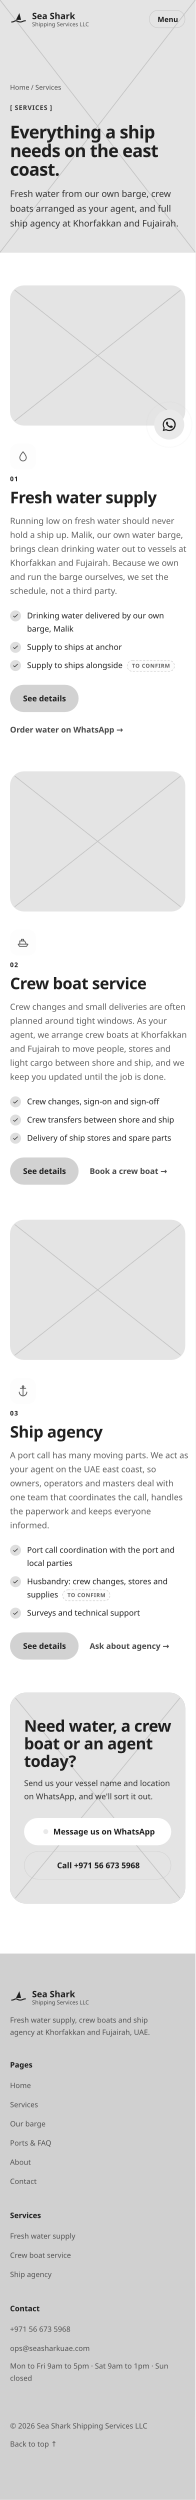
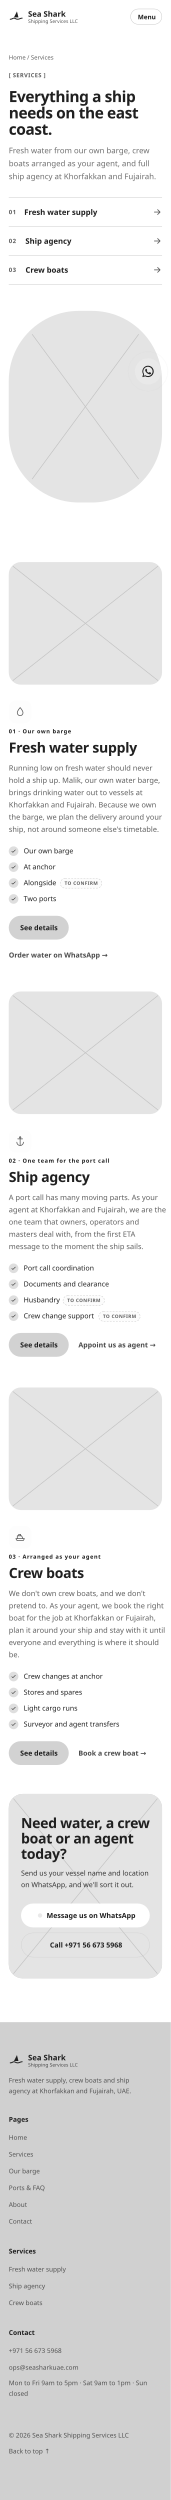
- <svg xmlns="http://www.w3.org/2000/svg" width="390" height="4993" viewBox="0 0 390 4993">
+ <svg xmlns="http://www.w3.org/2000/svg" width="390" height="5708" viewBox="0 0 390 5708">
  <defs />
-   <rect x="0" y="0" width="390" height="4993" fill="#ffffff" />
-   <rect x="0" y="0" width="390" height="4992.7" fill="#ffffff" />
-   <rect x="0" y="0" width="390" height="504" fill="#d4d4d4" />
-   <rect x="0" y="0" width="390" height="504" fill="#e4e4e4" />
-   <line x1="0" y1="0" x2="390" y2="504" stroke="#c2c2c2" stroke-width="1.5" />
-   <line x1="390" y1="0" x2="0" y2="504" stroke="#c2c2c2" stroke-width="1.5" />
-   <text x="20" y="179.3" font-family="Plus Jakarta Sans" font-size="13.6" font-weight="400" fill="#1f1f1f" fill-opacity="0.75">Home</text>
-   <text x="61.9" y="179.3" font-family="Plus Jakarta Sans" font-size="13.6" font-weight="400" fill="#1f1f1f" fill-opacity="0.75">/ Services</text>
-   <text x="20" y="219.7" font-family="Plus Jakarta Sans" font-size="13.1" font-weight="600" letter-spacing="0.8" fill="#1f1f1f" fill-opacity="0.85">[ SERVICES ]</text>
-   <text x="20" y="276.4" font-family="Plus Jakarta Sans" font-size="35.2" font-weight="600" letter-spacing="-0.9" fill="#1f1f1f">Everything a ship</text>
-   <text x="20" y="313.7" font-family="Plus Jakarta Sans" font-size="35.2" font-weight="600" letter-spacing="-0.9" fill="#1f1f1f">needs on the east</text>
-   <text x="20" y="351" font-family="Plus Jakarta Sans" font-size="35.2" font-weight="600" letter-spacing="-0.9" fill="#1f1f1f">coast.</text>
-   <text x="20" y="393.3" font-family="Plus Jakarta Sans" font-size="17.9" font-weight="400" fill="#1f1f1f" fill-opacity="0.9">Fresh water from our own barge, crew</text>
-   <text x="20" y="422.9" font-family="Plus Jakarta Sans" font-size="17.9" font-weight="400" fill="#1f1f1f" fill-opacity="0.9">boats arranged as your agent, and full</text>
-   <text x="20" y="452.4" font-family="Plus Jakarta Sans" font-size="17.9" font-weight="400" fill="#1f1f1f" fill-opacity="0.9">ship agency at Khorfakkan and Fujairah.</text>
-   <rect x="20" y="570" width="350" height="280" rx="28" fill="#e4e4e4" />
-   <line x1="29.3" y1="579.3" x2="360.7" y2="840.7" stroke="#c2c2c2" stroke-width="1.5" />
-   <line x1="360.7" y1="579.3" x2="29.3" y2="840.7" stroke="#c2c2c2" stroke-width="1.5" />
-   <rect x="20" y="886" width="52" height="52" rx="16" fill="#fdfdfd" />
-   <svg x="33" y="899" width="26" height="26" viewBox="0 0 24 24">
+   <rect x="0" y="0" width="390" height="5708" fill="#ffffff" />
+   <rect x="0" y="0" width="390" height="5708" fill="#ffffff" />
+   <text x="20" y="136" font-family="Plus Jakarta Sans" font-size="13.6" font-weight="400" fill="#606060">Home</text>
+   <text x="61.9" y="136" font-family="Plus Jakarta Sans" font-size="13.6" font-weight="400" fill="#606060">/ Services</text>
+   <text x="20" y="176.4" font-family="Plus Jakarta Sans" font-size="13.1" font-weight="600" letter-spacing="0.8" fill="#5c5c5c">[ SERVICES ]</text>
+   <text x="20" y="233.1" font-family="Plus Jakarta Sans" font-size="35.2" font-weight="600" letter-spacing="-0.9" fill="#202020">Everything a ship</text>
+   <text x="20" y="270.4" font-family="Plus Jakarta Sans" font-size="35.2" font-weight="600" letter-spacing="-0.9" fill="#202020">needs on the east</text>
+   <text x="20" y="307.7" font-family="Plus Jakarta Sans" font-size="35.2" font-weight="600" letter-spacing="-0.9" fill="#202020">coast.</text>
+   <text x="20" y="350" font-family="Plus Jakarta Sans" font-size="17.9" font-weight="400" fill="#606060" fill-opacity="0.9">Fresh water from our own barge, crew</text>
+   <text x="20" y="379.6" font-family="Plus Jakarta Sans" font-size="17.9" font-weight="400" fill="#606060" fill-opacity="0.9">boats arranged as your agent, and full</text>
+   <text x="20" y="409.1" font-family="Plus Jakarta Sans" font-size="17.9" font-weight="400" fill="#606060" fill-opacity="0.9">ship agency at Khorfakkan and Fujairah.</text>
+   <rect x="20" y="450.7" width="350" height="1" fill="#c7c7c7" />
+   <rect x="20" y="516.7" width="350" height="1" fill="#c7c7c7" />
+   <text x="55.3" y="490.7" font-family="Plus Jakarta Sans" font-size="17.6" font-weight="600" fill="#202020">Fresh water supply</text>
+   <text x="20" y="489" font-family="Plus Jakarta Sans" font-size="13.6" font-weight="700" letter-spacing="1.1" fill="#5c5c5c">01</text>
+   <svg x="348" y="473.2" width="22" height="22" viewBox="0 0 24 24">
+     <path d="M5 12h14M13 6l6 6-6 6" fill="none" stroke="#5c5c5c" stroke-width="2" stroke-linecap="round" stroke-linejoin="round" />
+   </svg>
+   <rect x="20" y="582.7" width="350" height="1" fill="#c7c7c7" />
+   <text x="57.9" y="556.7" font-family="Plus Jakarta Sans" font-size="17.6" font-weight="600" fill="#202020">Ship agency</text>
+   <text x="20" y="555" font-family="Plus Jakarta Sans" font-size="13.6" font-weight="700" letter-spacing="1.1" fill="#5c5c5c">02</text>
+   <svg x="348" y="539.2" width="22" height="22" viewBox="0 0 24 24">
+     <path d="M5 12h14M13 6l6 6-6 6" fill="none" stroke="#5c5c5c" stroke-width="2" stroke-linecap="round" stroke-linejoin="round" />
+   </svg>
+   <rect x="20" y="648.8" width="350" height="1" fill="#c7c7c7" />
+   <text x="58.1" y="622.7" font-family="Plus Jakarta Sans" font-size="17.6" font-weight="600" fill="#202020">Crew boats</text>
+   <text x="20" y="621" font-family="Plus Jakarta Sans" font-size="13.6" font-weight="700" letter-spacing="1.1" fill="#5c5c5c">03</text>
+   <svg x="348" y="605.2" width="22" height="22" viewBox="0 0 24 24">
+     <path d="M5 12h14M13 6l6 6-6 6" fill="none" stroke="#5c5c5c" stroke-width="2" stroke-linecap="round" stroke-linejoin="round" />
+   </svg>
+   <rect x="20" y="709.8" width="350" height="437.5" rx="160" fill="#e4e4e4" />
+   <line x1="73.3" y1="763.1" x2="316.7" y2="1093.9" stroke="#c2c2c2" stroke-width="1.5" />
+   <line x1="316.7" y1="763.1" x2="73.3" y2="1093.9" stroke="#c2c2c2" stroke-width="1.5" />
+   <rect x="20" y="1283.3" width="350" height="280" rx="28" fill="#e4e4e4" />
+   <line x1="29.3" y1="1292.6" x2="360.7" y2="1553.9" stroke="#c2c2c2" stroke-width="1.5" />
+   <line x1="360.7" y1="1292.6" x2="29.3" y2="1553.9" stroke="#c2c2c2" stroke-width="1.5" />
+   <rect x="20" y="1599.3" width="52" height="52" rx="16" fill="#fdfdfd" />
+   <svg x="33" y="1612.3" width="26" height="26" viewBox="0 0 24 24">
    <path d="M12 3s6 6.5 6 11a6 6 0 0 1-12 0c0-4.5 6-11 6-11z" fill="none" stroke="#5c5c5c" stroke-width="1.6" />
  </svg>
-   <text x="20" y="961" font-family="Plus Jakarta Sans" font-size="12.8" font-weight="600" letter-spacing="1.3" fill="#1f1f1f">01</text>
-   <text x="20" y="1005.1" font-family="Plus Jakarta Sans" font-size="32" font-weight="600" letter-spacing="-0.6" fill="#202020">Fresh water supply</text>
-   <text x="20" y="1046.3" font-family="Plus Jakarta Sans" font-size="17" font-weight="400" fill="#606060">Running low on fresh water should never</text>
-   <text x="20" y="1074.3" font-family="Plus Jakarta Sans" font-size="17" font-weight="400" fill="#606060">hold a ship up. Malik, our own water barge,</text>
-   <text x="20" y="1102.2" font-family="Plus Jakarta Sans" font-size="17" font-weight="400" fill="#606060">brings clean drinking water out to vessels at</text>
-   <text x="20" y="1130.2" font-family="Plus Jakarta Sans" font-size="17" font-weight="400" fill="#606060">Khorfakkan and Fujairah. Because we own</text>
-   <text x="20" y="1158.2" font-family="Plus Jakarta Sans" font-size="17" font-weight="400" fill="#606060">and run the barge ourselves, we set the</text>
-   <text x="20" y="1186.1" font-family="Plus Jakarta Sans" font-size="17" font-weight="400" fill="#606060">schedule, not a third party.</text>
-   <rect x="20" y="1219.1" width="22" height="22" rx="11" fill="#dedede" />
-   <svg x="24" y="1223.1" width="14" height="14" viewBox="0 0 24 24">
-     <path d="M5 12.5l4.2 4L19 7" fill="none" stroke="#1f1f1f" stroke-width="2" stroke-linecap="round" stroke-linejoin="round" />
-   </svg>
-   <text x="54" y="1235.1" font-family="Plus Jakarta Sans" font-size="16" font-weight="400" fill="#202020">Drinking water delivered by our own</text>
-   <text x="54" y="1261.5" font-family="Plus Jakarta Sans" font-size="16" font-weight="400" fill="#202020">barge, Malik</text>
-   <rect x="20" y="1281.9" width="22" height="22" rx="11" fill="#dedede" />
-   <svg x="24" y="1285.9" width="14" height="14" viewBox="0 0 24 24">
-     <path d="M5 12.5l4.2 4L19 7" fill="none" stroke="#1f1f1f" stroke-width="2" stroke-linecap="round" stroke-linejoin="round" />
-   </svg>
-   <text x="54" y="1297.9" font-family="Plus Jakarta Sans" font-size="16" font-weight="400" fill="#202020">Supply to ships at anchor</text>
-   <rect x="20" y="1318.3" width="22" height="22" rx="11" fill="#dedede" />
-   <svg x="24" y="1322.3" width="14" height="14" viewBox="0 0 24 24">
-     <path d="M5 12.5l4.2 4L19 7" fill="none" stroke="#1f1f1f" stroke-width="2" stroke-linecap="round" stroke-linejoin="round" />
-   </svg>
-   <rect x="253.5" y="1318.6" width="95.4" height="22.9" rx="11.4" fill="#f2f2f2" fill-opacity="0.22" />
-   <rect x="254" y="1319.1" width="94.4" height="21.9" rx="10.9" fill="none" stroke="#c7c7c7" stroke-width="1" stroke-dasharray="4 3" />
-   <text x="54" y="1334.3" font-family="Plus Jakarta Sans" font-size="16" font-weight="400" fill="#202020">Supply to ships alongside</text>
-   <text x="263.5" y="1333.6" font-family="Plus Jakarta Sans" font-size="10.9" font-weight="600" letter-spacing="0.7" fill="#606060">TO CONFIRM</text>
-   <rect x="20" y="1367.7" width="137" height="54.4" rx="27.2" fill="#d2d2d2" />
-   <text x="46" y="1400.7" font-family="Plus Jakarta Sans" font-size="16" font-weight="600" fill="#1f1f1f">See details</text>
-   <text x="20" y="1463.1" font-family="Plus Jakarta Sans" font-size="16" font-weight="600" fill="#4a4a4a">Order water on WhatsApp →</text>
-   <rect x="20" y="1540.5" width="350" height="280" rx="28" fill="#e4e4e4" />
-   <line x1="29.3" y1="1549.8" x2="360.7" y2="1811.1" stroke="#c2c2c2" stroke-width="1.5" />
-   <line x1="360.7" y1="1549.8" x2="29.3" y2="1811.1" stroke="#c2c2c2" stroke-width="1.5" />
-   <rect x="20" y="1856.5" width="52" height="52" rx="16" fill="#fdfdfd" />
-   <svg x="33" y="1869.5" width="26" height="26" viewBox="0 0 24 24">
-     <path d="M3 15h18l-2.5 4h-13zM6 15V9h9l3 6M9 9V6h4v3" fill="none" stroke="#5c5c5c" stroke-width="1.6" stroke-linejoin="round" />
-   </svg>
-   <text x="20" y="1931.5" font-family="Plus Jakarta Sans" font-size="12.8" font-weight="600" letter-spacing="1.3" fill="#1f1f1f">02</text>
-   <text x="20" y="1975.6" font-family="Plus Jakarta Sans" font-size="32" font-weight="600" letter-spacing="-0.6" fill="#202020">Crew boat service</text>
-   <text x="20" y="2016.8" font-family="Plus Jakarta Sans" font-size="17" font-weight="400" fill="#606060">Crew changes and small deliveries are often</text>
-   <text x="20" y="2044.7" font-family="Plus Jakarta Sans" font-size="17" font-weight="400" fill="#606060">planned around tight windows. As your</text>
-   <text x="20" y="2072.7" font-family="Plus Jakarta Sans" font-size="17" font-weight="400" fill="#606060">agent, we arrange crew boats at Khorfakkan</text>
-   <text x="20" y="2100.7" font-family="Plus Jakarta Sans" font-size="17" font-weight="400" fill="#606060">and Fujairah to move people, stores and</text>
-   <text x="20" y="2128.6" font-family="Plus Jakarta Sans" font-size="17" font-weight="400" fill="#606060">light cargo between shore and ship, and we</text>
-   <text x="20" y="2156.6" font-family="Plus Jakarta Sans" font-size="17" font-weight="400" fill="#606060">keep you updated until the job is done.</text>
-   <rect x="20" y="2189.6" width="22" height="22" rx="11" fill="#dedede" />
-   <svg x="24" y="2193.6" width="14" height="14" viewBox="0 0 24 24">
-     <path d="M5 12.5l4.2 4L19 7" fill="none" stroke="#1f1f1f" stroke-width="2" stroke-linecap="round" stroke-linejoin="round" />
-   </svg>
-   <text x="54" y="2205.6" font-family="Plus Jakarta Sans" font-size="16" font-weight="400" fill="#202020">Crew changes, sign-on and sign-off</text>
-   <rect x="20" y="2226" width="22" height="22" rx="11" fill="#dedede" />
-   <svg x="24" y="2230" width="14" height="14" viewBox="0 0 24 24">
-     <path d="M5 12.5l4.2 4L19 7" fill="none" stroke="#1f1f1f" stroke-width="2" stroke-linecap="round" stroke-linejoin="round" />
-   </svg>
-   <text x="54" y="2242" font-family="Plus Jakarta Sans" font-size="16" font-weight="400" fill="#202020">Crew transfers between shore and ship</text>
-   <rect x="20" y="2262.3" width="22" height="22" rx="11" fill="#dedede" />
-   <svg x="24" y="2266.3" width="14" height="14" viewBox="0 0 24 24">
-     <path d="M5 12.5l4.2 4L19 7" fill="none" stroke="#1f1f1f" stroke-width="2" stroke-linecap="round" stroke-linejoin="round" />
-   </svg>
-   <text x="54" y="2278.3" font-family="Plus Jakarta Sans" font-size="16" font-weight="400" fill="#202020">Delivery of ship stores and spare parts</text>
-   <rect x="20" y="2311.7" width="137" height="54.4" rx="27.2" fill="#d2d2d2" />
-   <text x="46" y="2344.7" font-family="Plus Jakarta Sans" font-size="16" font-weight="600" fill="#1f1f1f">See details</text>
-   <text x="179" y="2344.7" font-family="Plus Jakarta Sans" font-size="16" font-weight="600" fill="#4a4a4a">Book a crew boat →</text>
-   <rect x="20" y="2436.1" width="350" height="280" rx="28" fill="#e4e4e4" />
-   <line x1="29.3" y1="2445.5" x2="360.7" y2="2706.8" stroke="#c2c2c2" stroke-width="1.5" />
-   <line x1="360.7" y1="2445.5" x2="29.3" y2="2706.8" stroke="#c2c2c2" stroke-width="1.5" />
-   <rect x="20" y="2752.1" width="52" height="52" rx="16" fill="#fdfdfd" />
-   <svg x="33" y="2765.1" width="26" height="26" viewBox="0 0 24 24">
+   <text x="20" y="1674.3" font-family="Plus Jakarta Sans" font-size="12.8" font-weight="600" letter-spacing="1.3" fill="#1f1f1f">01 · Our own barge</text>
+   <text x="20" y="1718.4" font-family="Plus Jakarta Sans" font-size="32" font-weight="600" letter-spacing="-0.6" fill="#202020">Fresh water supply</text>
+   <text x="20" y="1759.5" font-family="Plus Jakarta Sans" font-size="17" font-weight="400" fill="#606060">Running low on fresh water should never</text>
+   <text x="20" y="1787.5" font-family="Plus Jakarta Sans" font-size="17" font-weight="400" fill="#606060">hold a ship up. Malik, our own water barge,</text>
+   <text x="20" y="1815.5" font-family="Plus Jakarta Sans" font-size="17" font-weight="400" fill="#606060">brings drinking water out to vessels at</text>
+   <text x="20" y="1843.5" font-family="Plus Jakarta Sans" font-size="17" font-weight="400" fill="#606060">Khorfakkan and Fujairah. Because we own</text>
+   <text x="20" y="1871.4" font-family="Plus Jakarta Sans" font-size="17" font-weight="400" fill="#606060">the barge, we plan the delivery around your</text>
+   <text x="20" y="1899.4" font-family="Plus Jakarta Sans" font-size="17" font-weight="400" fill="#606060">ship, not around someone else's timetable.</text>
+   <rect x="20" y="1932.4" width="22" height="22" rx="11" fill="#dedede" />
+   <svg x="24" y="1936.4" width="14" height="14" viewBox="0 0 24 24">
+     <path d="M5 12.5l4.2 4L19 7" fill="none" stroke="#1f1f1f" stroke-width="2" stroke-linecap="round" stroke-linejoin="round" />
+   </svg>
+   <text x="54" y="1948.4" font-family="Plus Jakarta Sans" font-size="16" font-weight="400" fill="#202020">Our own barge</text>
+   <rect x="20" y="1968.8" width="22" height="22" rx="11" fill="#dedede" />
+   <svg x="24" y="1972.8" width="14" height="14" viewBox="0 0 24 24">
+     <path d="M5 12.5l4.2 4L19 7" fill="none" stroke="#1f1f1f" stroke-width="2" stroke-linecap="round" stroke-linejoin="round" />
+   </svg>
+   <text x="54" y="1984.8" font-family="Plus Jakarta Sans" font-size="16" font-weight="400" fill="#202020">At anchor</text>
+   <rect x="20" y="2005.1" width="22" height="22" rx="11" fill="#dedede" />
+   <svg x="24" y="2009.1" width="14" height="14" viewBox="0 0 24 24">
+     <path d="M5 12.5l4.2 4L19 7" fill="none" stroke="#1f1f1f" stroke-width="2" stroke-linecap="round" stroke-linejoin="round" />
+   </svg>
+   <rect x="137.4" y="2005.4" width="95.4" height="22.9" rx="11.4" fill="#f2f2f2" fill-opacity="0.22" />
+   <rect x="137.9" y="2005.9" width="94.4" height="21.9" rx="10.9" fill="none" stroke="#c7c7c7" stroke-width="1" stroke-dasharray="4 3" />
+   <text x="54" y="2021.1" font-family="Plus Jakarta Sans" font-size="16" font-weight="400" fill="#202020">Alongside</text>
+   <text x="147.4" y="2020.4" font-family="Plus Jakarta Sans" font-size="10.9" font-weight="600" letter-spacing="0.7" fill="#606060">TO CONFIRM</text>
+   <rect x="20" y="2041.5" width="22" height="22" rx="11" fill="#dedede" />
+   <svg x="24" y="2045.5" width="14" height="14" viewBox="0 0 24 24">
+     <path d="M5 12.5l4.2 4L19 7" fill="none" stroke="#1f1f1f" stroke-width="2" stroke-linecap="round" stroke-linejoin="round" />
+   </svg>
+   <text x="54" y="2057.5" font-family="Plus Jakarta Sans" font-size="16" font-weight="400" fill="#202020">Two ports</text>
+   <rect x="20" y="2090.9" width="137" height="54.4" rx="27.2" fill="#d2d2d2" />
+   <text x="46" y="2123.9" font-family="Plus Jakarta Sans" font-size="16" font-weight="600" fill="#1f1f1f">See details</text>
+   <text x="20" y="2186.3" font-family="Plus Jakarta Sans" font-size="16" font-weight="600" fill="#4a4a4a">Order water on WhatsApp →</text>
+   <rect x="20" y="2263.7" width="350" height="280" rx="28" fill="#e4e4e4" />
+   <line x1="29.3" y1="2273" x2="360.7" y2="2534.4" stroke="#c2c2c2" stroke-width="1.5" />
+   <line x1="360.7" y1="2273" x2="29.3" y2="2534.4" stroke="#c2c2c2" stroke-width="1.5" />
+   <rect x="20" y="2579.7" width="52" height="52" rx="16" fill="#fdfdfd" />
+   <svg x="33" y="2592.7" width="26" height="26" viewBox="0 0 24 24">
    <path d="M12 3v15M7 7h10M5 14a7 7 0 0 0 14 0M12 18v3" fill="none" stroke="#5c5c5c" stroke-width="1.6" stroke-linecap="round" />
    <circle cx="12" cy="4" r="1.6" fill="none" stroke="#5c5c5c" stroke-width="1.6" />
  </svg>
-   <text x="20" y="2827.1" font-family="Plus Jakarta Sans" font-size="12.8" font-weight="600" letter-spacing="1.3" fill="#1f1f1f">03</text>
-   <text x="20" y="2871.2" font-family="Plus Jakarta Sans" font-size="32" font-weight="600" letter-spacing="-0.6" fill="#202020">Ship agency</text>
-   <text x="20" y="2912.4" font-family="Plus Jakarta Sans" font-size="17" font-weight="400" fill="#606060">A port call has many moving parts. We act as</text>
-   <text x="20" y="2940.4" font-family="Plus Jakarta Sans" font-size="17" font-weight="400" fill="#606060">your agent on the UAE east coast, so</text>
-   <text x="20" y="2968.4" font-family="Plus Jakarta Sans" font-size="17" font-weight="400" fill="#606060">owners, operators and masters deal with</text>
-   <text x="20" y="2996.3" font-family="Plus Jakarta Sans" font-size="17" font-weight="400" fill="#606060">one team that coordinates the call, handles</text>
-   <text x="20" y="3024.3" font-family="Plus Jakarta Sans" font-size="17" font-weight="400" fill="#606060">the paperwork and keeps everyone</text>
-   <text x="20" y="3052.3" font-family="Plus Jakarta Sans" font-size="17" font-weight="400" fill="#606060">informed.</text>
-   <rect x="20" y="3085.2" width="22" height="22" rx="11" fill="#dedede" />
-   <svg x="24" y="3089.2" width="14" height="14" viewBox="0 0 24 24">
-     <path d="M5 12.5l4.2 4L19 7" fill="none" stroke="#1f1f1f" stroke-width="2" stroke-linecap="round" stroke-linejoin="round" />
-   </svg>
-   <text x="54" y="3101.2" font-family="Plus Jakarta Sans" font-size="16" font-weight="400" fill="#202020">Port call coordination with the port and</text>
-   <text x="54" y="3127.6" font-family="Plus Jakarta Sans" font-size="16" font-weight="400" fill="#202020">local parties</text>
-   <rect x="20" y="3148" width="22" height="22" rx="11" fill="#dedede" />
-   <svg x="24" y="3152" width="14" height="14" viewBox="0 0 24 24">
-     <path d="M5 12.5l4.2 4L19 7" fill="none" stroke="#1f1f1f" stroke-width="2" stroke-linecap="round" stroke-linejoin="round" />
-   </svg>
-   <rect x="124.7" y="3174.7" width="95.4" height="22.9" rx="11.4" fill="#f2f2f2" fill-opacity="0.22" />
-   <rect x="125.2" y="3175.2" width="94.4" height="21.9" rx="10.9" fill="none" stroke="#c7c7c7" stroke-width="1" stroke-dasharray="4 3" />
-   <text x="54" y="3164" font-family="Plus Jakarta Sans" font-size="16" font-weight="400" fill="#202020">Husbandry: crew changes, stores and</text>
-   <text x="54" y="3190.4" font-family="Plus Jakarta Sans" font-size="16" font-weight="400" fill="#202020">supplies</text>
-   <text x="134.7" y="3189.7" font-family="Plus Jakarta Sans" font-size="10.9" font-weight="600" letter-spacing="0.7" fill="#606060">TO CONFIRM</text>
-   <rect x="20" y="3210.8" width="22" height="22" rx="11" fill="#dedede" />
-   <svg x="24" y="3214.8" width="14" height="14" viewBox="0 0 24 24">
-     <path d="M5 12.5l4.2 4L19 7" fill="none" stroke="#1f1f1f" stroke-width="2" stroke-linecap="round" stroke-linejoin="round" />
-   </svg>
-   <text x="54" y="3226.8" font-family="Plus Jakarta Sans" font-size="16" font-weight="400" fill="#202020">Surveys and technical support</text>
-   <rect x="20" y="3260.2" width="137" height="54.4" rx="27.2" fill="#d2d2d2" />
-   <text x="46" y="3293.2" font-family="Plus Jakarta Sans" font-size="16" font-weight="600" fill="#1f1f1f">See details</text>
-   <text x="179" y="3293.2" font-family="Plus Jakarta Sans" font-size="16" font-weight="600" fill="#4a4a4a">Ask about agency →</text>
-   <rect x="20" y="3380.6" width="350" height="421.1" rx="32" fill="#d4d4d4" />
-   <rect x="20" y="3380.6" width="350" height="421.1" rx="32" fill="#e4e4e4" />
-   <line x1="30.7" y1="3391.2" x2="359.3" y2="3791" stroke="#c2c2c2" stroke-width="1.5" />
-   <line x1="359.3" y1="3391.2" x2="30.7" y2="3791" stroke="#c2c2c2" stroke-width="1.5" />
-   <text x="48" y="3458.6" font-family="Plus Jakarta Sans" font-size="32" font-weight="600" letter-spacing="-0.6" fill="#1f1f1f">Need water, a crew</text>
-   <text x="48" y="3493.8" font-family="Plus Jakarta Sans" font-size="32" font-weight="600" letter-spacing="-0.6" fill="#1f1f1f">boat or an agent</text>
-   <text x="48" y="3529" font-family="Plus Jakarta Sans" font-size="32" font-weight="600" letter-spacing="-0.6" fill="#1f1f1f">today?</text>
-   <text x="48" y="3567.1" font-family="Plus Jakarta Sans" font-size="16" font-weight="400" fill="#1f1f1f" fill-opacity="0.88">Send us your vessel name and location</text>
-   <text x="48" y="3593.5" font-family="Plus Jakarta Sans" font-size="16" font-weight="400" fill="#1f1f1f" fill-opacity="0.88">on WhatsApp, and we'll sort it out.</text>
-   <rect x="48" y="3630.9" width="294" height="54.4" rx="27.2" fill="#ffffff" />
-   <rect x="86.4" y="3653.1" width="10" height="10" rx="5" fill="#e9e9e9" />
-   <text x="106.4" y="3663.9" font-family="Plus Jakarta Sans" font-size="16" font-weight="600" fill="#202020">Message us on WhatsApp</text>
-   <rect x="48.5" y="3697.8" width="293" height="55.4" rx="27.7" fill="none" stroke="#c7c7c7" stroke-width="1" stroke-opacity="0.6" />
-   <text x="113.9" y="3731.3" font-family="Plus Jakarta Sans" font-size="16" font-weight="600" fill="#1f1f1f">Call +971 56 673 5968</text>
-   <rect x="0" y="3901.7" width="390" height="1091" fill="#d0d0d0" />
-   <rect x="20" y="4807.2" width="350" height="1" fill="#c7c7c7" fill-opacity="0.12" />
-   <svg x="20" y="3971.7" width="34" height="34" viewBox="0 0 40 40">
+   <text x="20" y="2654.7" font-family="Plus Jakarta Sans" font-size="12.8" font-weight="600" letter-spacing="1.3" fill="#1f1f1f">02 · One team for the port call</text>
+   <text x="20" y="2698.8" font-family="Plus Jakarta Sans" font-size="32" font-weight="600" letter-spacing="-0.6" fill="#202020">Ship agency</text>
+   <text x="20" y="2740" font-family="Plus Jakarta Sans" font-size="17" font-weight="400" fill="#606060">A port call has many moving parts. As your</text>
+   <text x="20" y="2768" font-family="Plus Jakarta Sans" font-size="17" font-weight="400" fill="#606060">agent at Khorfakkan and Fujairah, we are the</text>
+   <text x="20" y="2795.9" font-family="Plus Jakarta Sans" font-size="17" font-weight="400" fill="#606060">one team that owners, operators and</text>
+   <text x="20" y="2823.9" font-family="Plus Jakarta Sans" font-size="17" font-weight="400" fill="#606060">masters deal with, from the first ETA</text>
+   <text x="20" y="2851.9" font-family="Plus Jakarta Sans" font-size="17" font-weight="400" fill="#606060">message to the moment the ship sails.</text>
+   <rect x="20" y="2884.8" width="22" height="22" rx="11" fill="#dedede" />
+   <svg x="24" y="2888.8" width="14" height="14" viewBox="0 0 24 24">
+     <path d="M5 12.5l4.2 4L19 7" fill="none" stroke="#1f1f1f" stroke-width="2" stroke-linecap="round" stroke-linejoin="round" />
+   </svg>
+   <text x="54" y="2900.8" font-family="Plus Jakarta Sans" font-size="16" font-weight="400" fill="#202020">Port call coordination</text>
+   <rect x="20" y="2921.2" width="22" height="22" rx="11" fill="#dedede" />
+   <svg x="24" y="2925.2" width="14" height="14" viewBox="0 0 24 24">
+     <path d="M5 12.5l4.2 4L19 7" fill="none" stroke="#1f1f1f" stroke-width="2" stroke-linecap="round" stroke-linejoin="round" />
+   </svg>
+   <text x="54" y="2937.2" font-family="Plus Jakarta Sans" font-size="16" font-weight="400" fill="#202020">Documents and clearance</text>
+   <rect x="20" y="2957.6" width="22" height="22" rx="11" fill="#dedede" />
+   <svg x="24" y="2961.6" width="14" height="14" viewBox="0 0 24 24">
+     <path d="M5 12.5l4.2 4L19 7" fill="none" stroke="#1f1f1f" stroke-width="2" stroke-linecap="round" stroke-linejoin="round" />
+   </svg>
+   <rect x="143.5" y="2957.9" width="95.4" height="22.9" rx="11.4" fill="#f2f2f2" fill-opacity="0.22" />
+   <rect x="144" y="2958.4" width="94.4" height="21.9" rx="10.9" fill="none" stroke="#c7c7c7" stroke-width="1" stroke-dasharray="4 3" />
+   <text x="54" y="2973.6" font-family="Plus Jakarta Sans" font-size="16" font-weight="400" fill="#202020">Husbandry</text>
+   <text x="153.5" y="2972.9" font-family="Plus Jakarta Sans" font-size="10.9" font-weight="600" letter-spacing="0.7" fill="#606060">TO CONFIRM</text>
+   <rect x="20" y="2994" width="22" height="22" rx="11" fill="#dedede" />
+   <svg x="24" y="2998" width="14" height="14" viewBox="0 0 24 24">
+     <path d="M5 12.5l4.2 4L19 7" fill="none" stroke="#1f1f1f" stroke-width="2" stroke-linecap="round" stroke-linejoin="round" />
+   </svg>
+   <rect x="225" y="2994.3" width="95.4" height="22.9" rx="11.4" fill="#f2f2f2" fill-opacity="0.22" />
+   <rect x="225.5" y="2994.8" width="94.4" height="21.9" rx="10.9" fill="none" stroke="#c7c7c7" stroke-width="1" stroke-dasharray="4 3" />
+   <text x="54" y="3010" font-family="Plus Jakarta Sans" font-size="16" font-weight="400" fill="#202020">Crew change support</text>
+   <text x="235" y="3009.3" font-family="Plus Jakarta Sans" font-size="10.9" font-weight="600" letter-spacing="0.7" fill="#606060">TO CONFIRM</text>
+   <rect x="20" y="3043.4" width="137" height="54.4" rx="27.2" fill="#d2d2d2" />
+   <text x="46" y="3076.4" font-family="Plus Jakarta Sans" font-size="16" font-weight="600" fill="#1f1f1f">See details</text>
+   <text x="179" y="3076.4" font-family="Plus Jakarta Sans" font-size="16" font-weight="600" fill="#4a4a4a">Appoint us as agent →</text>
+   <rect x="20" y="3167.8" width="350" height="280" rx="28" fill="#e4e4e4" />
+   <line x1="29.3" y1="3177.1" x2="360.7" y2="3438.5" stroke="#c2c2c2" stroke-width="1.5" />
+   <line x1="360.7" y1="3177.1" x2="29.3" y2="3438.5" stroke="#c2c2c2" stroke-width="1.5" />
+   <rect x="20" y="3483.8" width="52" height="52" rx="16" fill="#fdfdfd" />
+   <svg x="33" y="3496.8" width="26" height="26" viewBox="0 0 24 24">
+     <path d="M3 15h18l-2.5 4h-13zM6 15V9h9l3 6M9 9V6h4v3" fill="none" stroke="#5c5c5c" stroke-width="1.6" stroke-linejoin="round" />
+   </svg>
+   <text x="20" y="3558.8" font-family="Plus Jakarta Sans" font-size="12.8" font-weight="600" letter-spacing="1.3" fill="#1f1f1f">03 · Arranged as your agent</text>
+   <text x="20" y="3602.9" font-family="Plus Jakarta Sans" font-size="32" font-weight="600" letter-spacing="-0.6" fill="#202020">Crew boats</text>
+   <text x="20" y="3644.1" font-family="Plus Jakarta Sans" font-size="17" font-weight="400" fill="#606060">We don't own crew boats, and we don't</text>
+   <text x="20" y="3672.1" font-family="Plus Jakarta Sans" font-size="17" font-weight="400" fill="#606060">pretend to. As your agent, we book the right</text>
+   <text x="20" y="3700" font-family="Plus Jakarta Sans" font-size="17" font-weight="400" fill="#606060">boat for the job at Khorfakkan or Fujairah,</text>
+   <text x="20" y="3728" font-family="Plus Jakarta Sans" font-size="17" font-weight="400" fill="#606060">plan it around your ship and stay with it until</text>
+   <text x="20" y="3756" font-family="Plus Jakarta Sans" font-size="17" font-weight="400" fill="#606060">everyone and everything is where it should</text>
+   <text x="20" y="3783.9" font-family="Plus Jakarta Sans" font-size="17" font-weight="400" fill="#606060">be.</text>
+   <rect x="20" y="3816.9" width="22" height="22" rx="11" fill="#dedede" />
+   <svg x="24" y="3820.9" width="14" height="14" viewBox="0 0 24 24">
+     <path d="M5 12.5l4.2 4L19 7" fill="none" stroke="#1f1f1f" stroke-width="2" stroke-linecap="round" stroke-linejoin="round" />
+   </svg>
+   <text x="54" y="3832.9" font-family="Plus Jakarta Sans" font-size="16" font-weight="400" fill="#202020">Crew changes at anchor</text>
+   <rect x="20" y="3853.3" width="22" height="22" rx="11" fill="#dedede" />
+   <svg x="24" y="3857.3" width="14" height="14" viewBox="0 0 24 24">
+     <path d="M5 12.5l4.2 4L19 7" fill="none" stroke="#1f1f1f" stroke-width="2" stroke-linecap="round" stroke-linejoin="round" />
+   </svg>
+   <text x="54" y="3869.3" font-family="Plus Jakarta Sans" font-size="16" font-weight="400" fill="#202020">Stores and spares</text>
+   <rect x="20" y="3889.7" width="22" height="22" rx="11" fill="#dedede" />
+   <svg x="24" y="3893.7" width="14" height="14" viewBox="0 0 24 24">
+     <path d="M5 12.5l4.2 4L19 7" fill="none" stroke="#1f1f1f" stroke-width="2" stroke-linecap="round" stroke-linejoin="round" />
+   </svg>
+   <text x="54" y="3905.7" font-family="Plus Jakarta Sans" font-size="16" font-weight="400" fill="#202020">Light cargo runs</text>
+   <rect x="20" y="3926.1" width="22" height="22" rx="11" fill="#dedede" />
+   <svg x="24" y="3930.1" width="14" height="14" viewBox="0 0 24 24">
+     <path d="M5 12.5l4.2 4L19 7" fill="none" stroke="#1f1f1f" stroke-width="2" stroke-linecap="round" stroke-linejoin="round" />
+   </svg>
+   <text x="54" y="3942.1" font-family="Plus Jakarta Sans" font-size="16" font-weight="400" fill="#202020">Surveyor and agent transfers</text>
+   <rect x="20" y="3975.5" width="137" height="54.4" rx="27.2" fill="#d2d2d2" />
+   <text x="46" y="4008.5" font-family="Plus Jakarta Sans" font-size="16" font-weight="600" fill="#1f1f1f">See details</text>
+   <text x="179" y="4008.5" font-family="Plus Jakarta Sans" font-size="16" font-weight="600" fill="#4a4a4a">Book a crew boat →</text>
+   <rect x="20" y="4095.9" width="350" height="421.1" rx="32" fill="#d4d4d4" />
+   <rect x="20" y="4095.9" width="350" height="421.1" rx="32" fill="#e4e4e4" />
+   <line x1="30.7" y1="4106.5" x2="359.3" y2="4506.3" stroke="#c2c2c2" stroke-width="1.5" />
+   <line x1="359.3" y1="4106.5" x2="30.7" y2="4506.3" stroke="#c2c2c2" stroke-width="1.5" />
+   <text x="48" y="4173.9" font-family="Plus Jakarta Sans" font-size="32" font-weight="600" letter-spacing="-0.6" fill="#1f1f1f">Need water, a crew</text>
+   <text x="48" y="4209" font-family="Plus Jakarta Sans" font-size="32" font-weight="600" letter-spacing="-0.6" fill="#1f1f1f">boat or an agent</text>
+   <text x="48" y="4244.2" font-family="Plus Jakarta Sans" font-size="32" font-weight="600" letter-spacing="-0.6" fill="#1f1f1f">today?</text>
+   <text x="48" y="4282.4" font-family="Plus Jakarta Sans" font-size="16" font-weight="400" fill="#1f1f1f" fill-opacity="0.88">Send us your vessel name and location</text>
+   <text x="48" y="4308.8" font-family="Plus Jakarta Sans" font-size="16" font-weight="400" fill="#1f1f1f" fill-opacity="0.88">on WhatsApp, and we'll sort it out.</text>
+   <rect x="48" y="4346.2" width="294" height="54.4" rx="27.2" fill="#ffffff" />
+   <rect x="86.4" y="4368.4" width="10" height="10" rx="5" fill="#e9e9e9" />
+   <text x="106.4" y="4379.2" font-family="Plus Jakarta Sans" font-size="16" font-weight="600" fill="#202020">Message us on WhatsApp</text>
+   <rect x="48.5" y="4413.1" width="293" height="55.4" rx="27.7" fill="none" stroke="#c7c7c7" stroke-width="1" stroke-opacity="0.6" />
+   <text x="113.9" y="4446.6" font-family="Plus Jakarta Sans" font-size="16" font-weight="600" fill="#1f1f1f">Call +971 56 673 5968</text>
+   <rect x="0" y="4617" width="390" height="1091" fill="#d0d0d0" />
+   <rect x="20" y="5522.4" width="350" height="1" fill="#c7c7c7" fill-opacity="0.12" />
+   <svg x="20" y="4687" width="34" height="34" viewBox="0 0 40 40">
    <path d="M4 27c5 0 7-3 10-3s5 3 10 3 7-3 12-3" fill="none" stroke="#1f1f1f" stroke-width="2.6" stroke-linecap="round" />
    <path d="M14 22 22 6l4 16z" fill="#1f1f1f" />
  </svg>
-   <text x="64" y="3988.9" font-family="Plus Jakarta Sans" font-size="17.6" font-weight="700" fill="#1f1f1f">Sea Shark</text>
-   <text x="64" y="4003.2" font-family="Plus Jakarta Sans" font-size="11.2" font-weight="500" fill="#1f1f1f" fill-opacity="0.75">Shipping Services LLC</text>
-   <text x="20" y="4039.7" font-family="Plus Jakarta Sans" font-size="14.7" font-weight="400" fill="#1f1f1f" fill-opacity="0.7">Fresh water supply, crew boats and ship</text>
-   <text x="20" y="4064" font-family="Plus Jakarta Sans" font-size="14.7" font-weight="400" fill="#1f1f1f" fill-opacity="0.7">agency at Khorfakkan and Fujairah, UAE.</text>
-   <text x="20" y="4129.3" font-family="Plus Jakarta Sans" font-size="15.2" font-weight="700" fill="#1f1f1f">Pages</text>
-   <text x="20" y="4170.3" font-family="Plus Jakarta Sans" font-size="14.7" font-weight="400" fill="#1f1f1f" fill-opacity="0.7">Home</text>
-   <text x="20" y="4208.6" font-family="Plus Jakarta Sans" font-size="14.7" font-weight="400" fill="#1f1f1f" fill-opacity="0.7">Services</text>
-   <text x="20" y="4246.9" font-family="Plus Jakarta Sans" font-size="14.7" font-weight="400" fill="#1f1f1f" fill-opacity="0.7">Our barge</text>
-   <text x="20" y="4285.2" font-family="Plus Jakarta Sans" font-size="14.7" font-weight="400" fill="#1f1f1f" fill-opacity="0.7">Ports &amp; FAQ</text>
-   <text x="20" y="4323.5" font-family="Plus Jakarta Sans" font-size="14.7" font-weight="400" fill="#1f1f1f" fill-opacity="0.7">About</text>
-   <text x="20" y="4361.8" font-family="Plus Jakarta Sans" font-size="14.7" font-weight="400" fill="#1f1f1f" fill-opacity="0.7">Contact</text>
-   <text x="20" y="4430" font-family="Plus Jakarta Sans" font-size="15.2" font-weight="700" fill="#1f1f1f">Services</text>
-   <text x="20" y="4471.1" font-family="Plus Jakarta Sans" font-size="14.7" font-weight="400" fill="#1f1f1f" fill-opacity="0.7">Fresh water supply</text>
-   <text x="20" y="4509.4" font-family="Plus Jakarta Sans" font-size="14.7" font-weight="400" fill="#1f1f1f" fill-opacity="0.7">Crew boat service</text>
-   <text x="20" y="4547.7" font-family="Plus Jakarta Sans" font-size="14.7" font-weight="400" fill="#1f1f1f" fill-opacity="0.7">Ship agency</text>
-   <text x="20" y="4616" font-family="Plus Jakarta Sans" font-size="15.2" font-weight="700" fill="#1f1f1f">Contact</text>
-   <text x="20" y="4657" font-family="Plus Jakarta Sans" font-size="14.7" font-weight="400" fill="#1f1f1f" fill-opacity="0.7">+971 56 673 5968</text>
-   <text x="20" y="4695.3" font-family="Plus Jakarta Sans" font-size="14.7" font-weight="400" fill="#1f1f1f" fill-opacity="0.7">ops@seasharkuae.com</text>
-   <text x="20" y="4730.6" font-family="Plus Jakarta Sans" font-size="14.7" font-weight="400" fill="#1f1f1f" fill-opacity="0.7">Mon to Fri 9am to 5pm · Sat 9am to 1pm · Sun</text>
-   <text x="20" y="4754.9" font-family="Plus Jakarta Sans" font-size="14.7" font-weight="400" fill="#1f1f1f" fill-opacity="0.7">closed</text>
-   <text x="20" y="4850.2" font-family="Plus Jakarta Sans" font-size="14.7" font-weight="400" fill="#1f1f1f" fill-opacity="0.7">© 2026 Sea Shark Shipping Services LLC</text>
-   <text x="20" y="4886.4" font-family="Plus Jakarta Sans" font-size="14.7" font-weight="400" fill="#1f1f1f" fill-opacity="0.7">Back to top ↑</text>
+   <text x="64" y="4704.2" font-family="Plus Jakarta Sans" font-size="17.6" font-weight="700" fill="#1f1f1f">Sea Shark</text>
+   <text x="64" y="4718.5" font-family="Plus Jakarta Sans" font-size="11.2" font-weight="500" fill="#1f1f1f" fill-opacity="0.75">Shipping Services LLC</text>
+   <text x="20" y="4755" font-family="Plus Jakarta Sans" font-size="14.7" font-weight="400" fill="#1f1f1f" fill-opacity="0.7">Fresh water supply, crew boats and ship</text>
+   <text x="20" y="4779.3" font-family="Plus Jakarta Sans" font-size="14.7" font-weight="400" fill="#1f1f1f" fill-opacity="0.7">agency at Khorfakkan and Fujairah, UAE.</text>
+   <text x="20" y="4844.5" font-family="Plus Jakarta Sans" font-size="15.2" font-weight="700" fill="#1f1f1f">Pages</text>
+   <text x="20" y="4885.6" font-family="Plus Jakarta Sans" font-size="14.7" font-weight="400" fill="#1f1f1f" fill-opacity="0.7">Home</text>
+   <text x="20" y="4923.9" font-family="Plus Jakarta Sans" font-size="14.7" font-weight="400" fill="#1f1f1f" fill-opacity="0.7">Services</text>
+   <text x="20" y="4962.2" font-family="Plus Jakarta Sans" font-size="14.7" font-weight="400" fill="#1f1f1f" fill-opacity="0.7">Our barge</text>
+   <text x="20" y="5000.5" font-family="Plus Jakarta Sans" font-size="14.7" font-weight="400" fill="#1f1f1f" fill-opacity="0.7">Ports &amp; FAQ</text>
+   <text x="20" y="5038.8" font-family="Plus Jakarta Sans" font-size="14.7" font-weight="400" fill="#1f1f1f" fill-opacity="0.7">About</text>
+   <text x="20" y="5077" font-family="Plus Jakarta Sans" font-size="14.7" font-weight="400" fill="#1f1f1f" fill-opacity="0.7">Contact</text>
+   <text x="20" y="5145.3" font-family="Plus Jakarta Sans" font-size="15.2" font-weight="700" fill="#1f1f1f">Services</text>
+   <text x="20" y="5186.4" font-family="Plus Jakarta Sans" font-size="14.7" font-weight="400" fill="#1f1f1f" fill-opacity="0.7">Fresh water supply</text>
+   <text x="20" y="5224.7" font-family="Plus Jakarta Sans" font-size="14.7" font-weight="400" fill="#1f1f1f" fill-opacity="0.7">Ship agency</text>
+   <text x="20" y="5263" font-family="Plus Jakarta Sans" font-size="14.7" font-weight="400" fill="#1f1f1f" fill-opacity="0.7">Crew boats</text>
+   <text x="20" y="5331.2" font-family="Plus Jakarta Sans" font-size="15.2" font-weight="700" fill="#1f1f1f">Contact</text>
+   <text x="20" y="5372.3" font-family="Plus Jakarta Sans" font-size="14.7" font-weight="400" fill="#1f1f1f" fill-opacity="0.7">+971 56 673 5968</text>
+   <text x="20" y="5410.6" font-family="Plus Jakarta Sans" font-size="14.7" font-weight="400" fill="#1f1f1f" fill-opacity="0.7">ops@seasharkuae.com</text>
+   <text x="20" y="5445.9" font-family="Plus Jakarta Sans" font-size="14.7" font-weight="400" fill="#1f1f1f" fill-opacity="0.7">Mon to Fri 9am to 5pm · Sat 9am to 1pm · Sun</text>
+   <text x="20" y="5470.2" font-family="Plus Jakarta Sans" font-size="14.7" font-weight="400" fill="#1f1f1f" fill-opacity="0.7">closed</text>
+   <text x="20" y="5565.4" font-family="Plus Jakarta Sans" font-size="14.7" font-weight="400" fill="#1f1f1f" fill-opacity="0.7">© 2026 Sea Shark Shipping Services LLC</text>
+   <text x="20" y="5601.7" font-family="Plus Jakarta Sans" font-size="14.7" font-weight="400" fill="#1f1f1f" fill-opacity="0.7">Back to top ↑</text>
  <svg x="20" y="21" width="34" height="34" viewBox="0 0 40 40">
-     <path d="M4 27c5 0 7-3 10-3s5 3 10 3 7-3 12-3" fill="none" stroke="#1f1f1f" stroke-width="2.6" stroke-linecap="round" />
-     <path d="M14 22 22 6l4 16z" fill="#1f1f1f" />
-   </svg>
-   <text x="64" y="38.2" font-family="Plus Jakarta Sans" font-size="17.6" font-weight="700" fill="#1f1f1f">Sea Shark</text>
-   <text x="64" y="52.5" font-family="Plus Jakarta Sans" font-size="11.2" font-weight="500" fill="#1f1f1f" fill-opacity="0.75">Shipping Services LLC</text>
+     <path d="M4 27c5 0 7-3 10-3s5 3 10 3 7-3 12-3" fill="none" stroke="#202020" stroke-width="2.6" stroke-linecap="round" />
+     <path d="M14 22 22 6l4 16z" fill="#202020" />
+   </svg>
+   <text x="64" y="38.2" font-family="Plus Jakarta Sans" font-size="17.6" font-weight="700" fill="#202020">Sea Shark</text>
+   <text x="64" y="52.5" font-family="Plus Jakarta Sans" font-size="11.2" font-weight="500" fill="#202020" fill-opacity="0.75">Shipping Services LLC</text>
  <rect x="298.2" y="20.5" width="71.3" height="35" rx="17.5" fill="none" stroke="#c7c7c7" stroke-width="1" />
-   <text x="314.7" y="44" font-family="Plus Jakarta Sans" font-size="14.4" font-weight="600" fill="#1f1f1f">Menu</text>
+   <text x="314.7" y="44" font-family="Plus Jakarta Sans" font-size="14.4" font-weight="600" fill="#202020">Menu</text>
  <rect x="308" y="818" width="60" height="60" rx="30" fill="#e9e9e9" />
-   <rect x="292.7" y="802.7" width="90.6" height="90.6" rx="45.3" fill="none" stroke="#c7c7c7" stroke-width="2" stroke-opacity="0.075" />
+   <rect x="292.9" y="802.9" width="90.1" height="90.1" rx="45.1" fill="none" stroke="#c7c7c7" stroke-width="2" stroke-opacity="0.086" />
  <svg x="322" y="832" width="32" height="32" viewBox="0 0 32 32">
    <path fill="#1f1f1f" d="M16 3a13 13 0 0 0-11.2 19.6L3 29l6.6-1.7A13 13 0 1 0 16 3zm0 23.7c-2 0-4-.6-5.7-1.6l-.4-.2-3.9 1 1-3.8-.3-.4A10.7 10.7 0 1 1 16 26.7zm5.9-8c-.3-.2-1.9-1-2.2-1s-.5-.2-.7.2-.8 1-1 1.2-.4.2-.7 0a8.8 8.8 0 0 1-4.4-3.8c-.3-.6.3-.5 1-1.7.1-.2 0-.4 0-.6l-1-2.4c-.3-.6-.5-.5-.7-.5h-.6c-.2 0-.6.1-.9.4s-1.2 1.1-1.2 2.8 1.2 3.3 1.4 3.5 2.4 3.6 5.8 5c2.1.9 3 1 4 .8.7-.1 1.9-.8 2.2-1.5s.3-1.3.2-1.5-.3-.2-.6-.4z" />
  </svg>
</svg>
